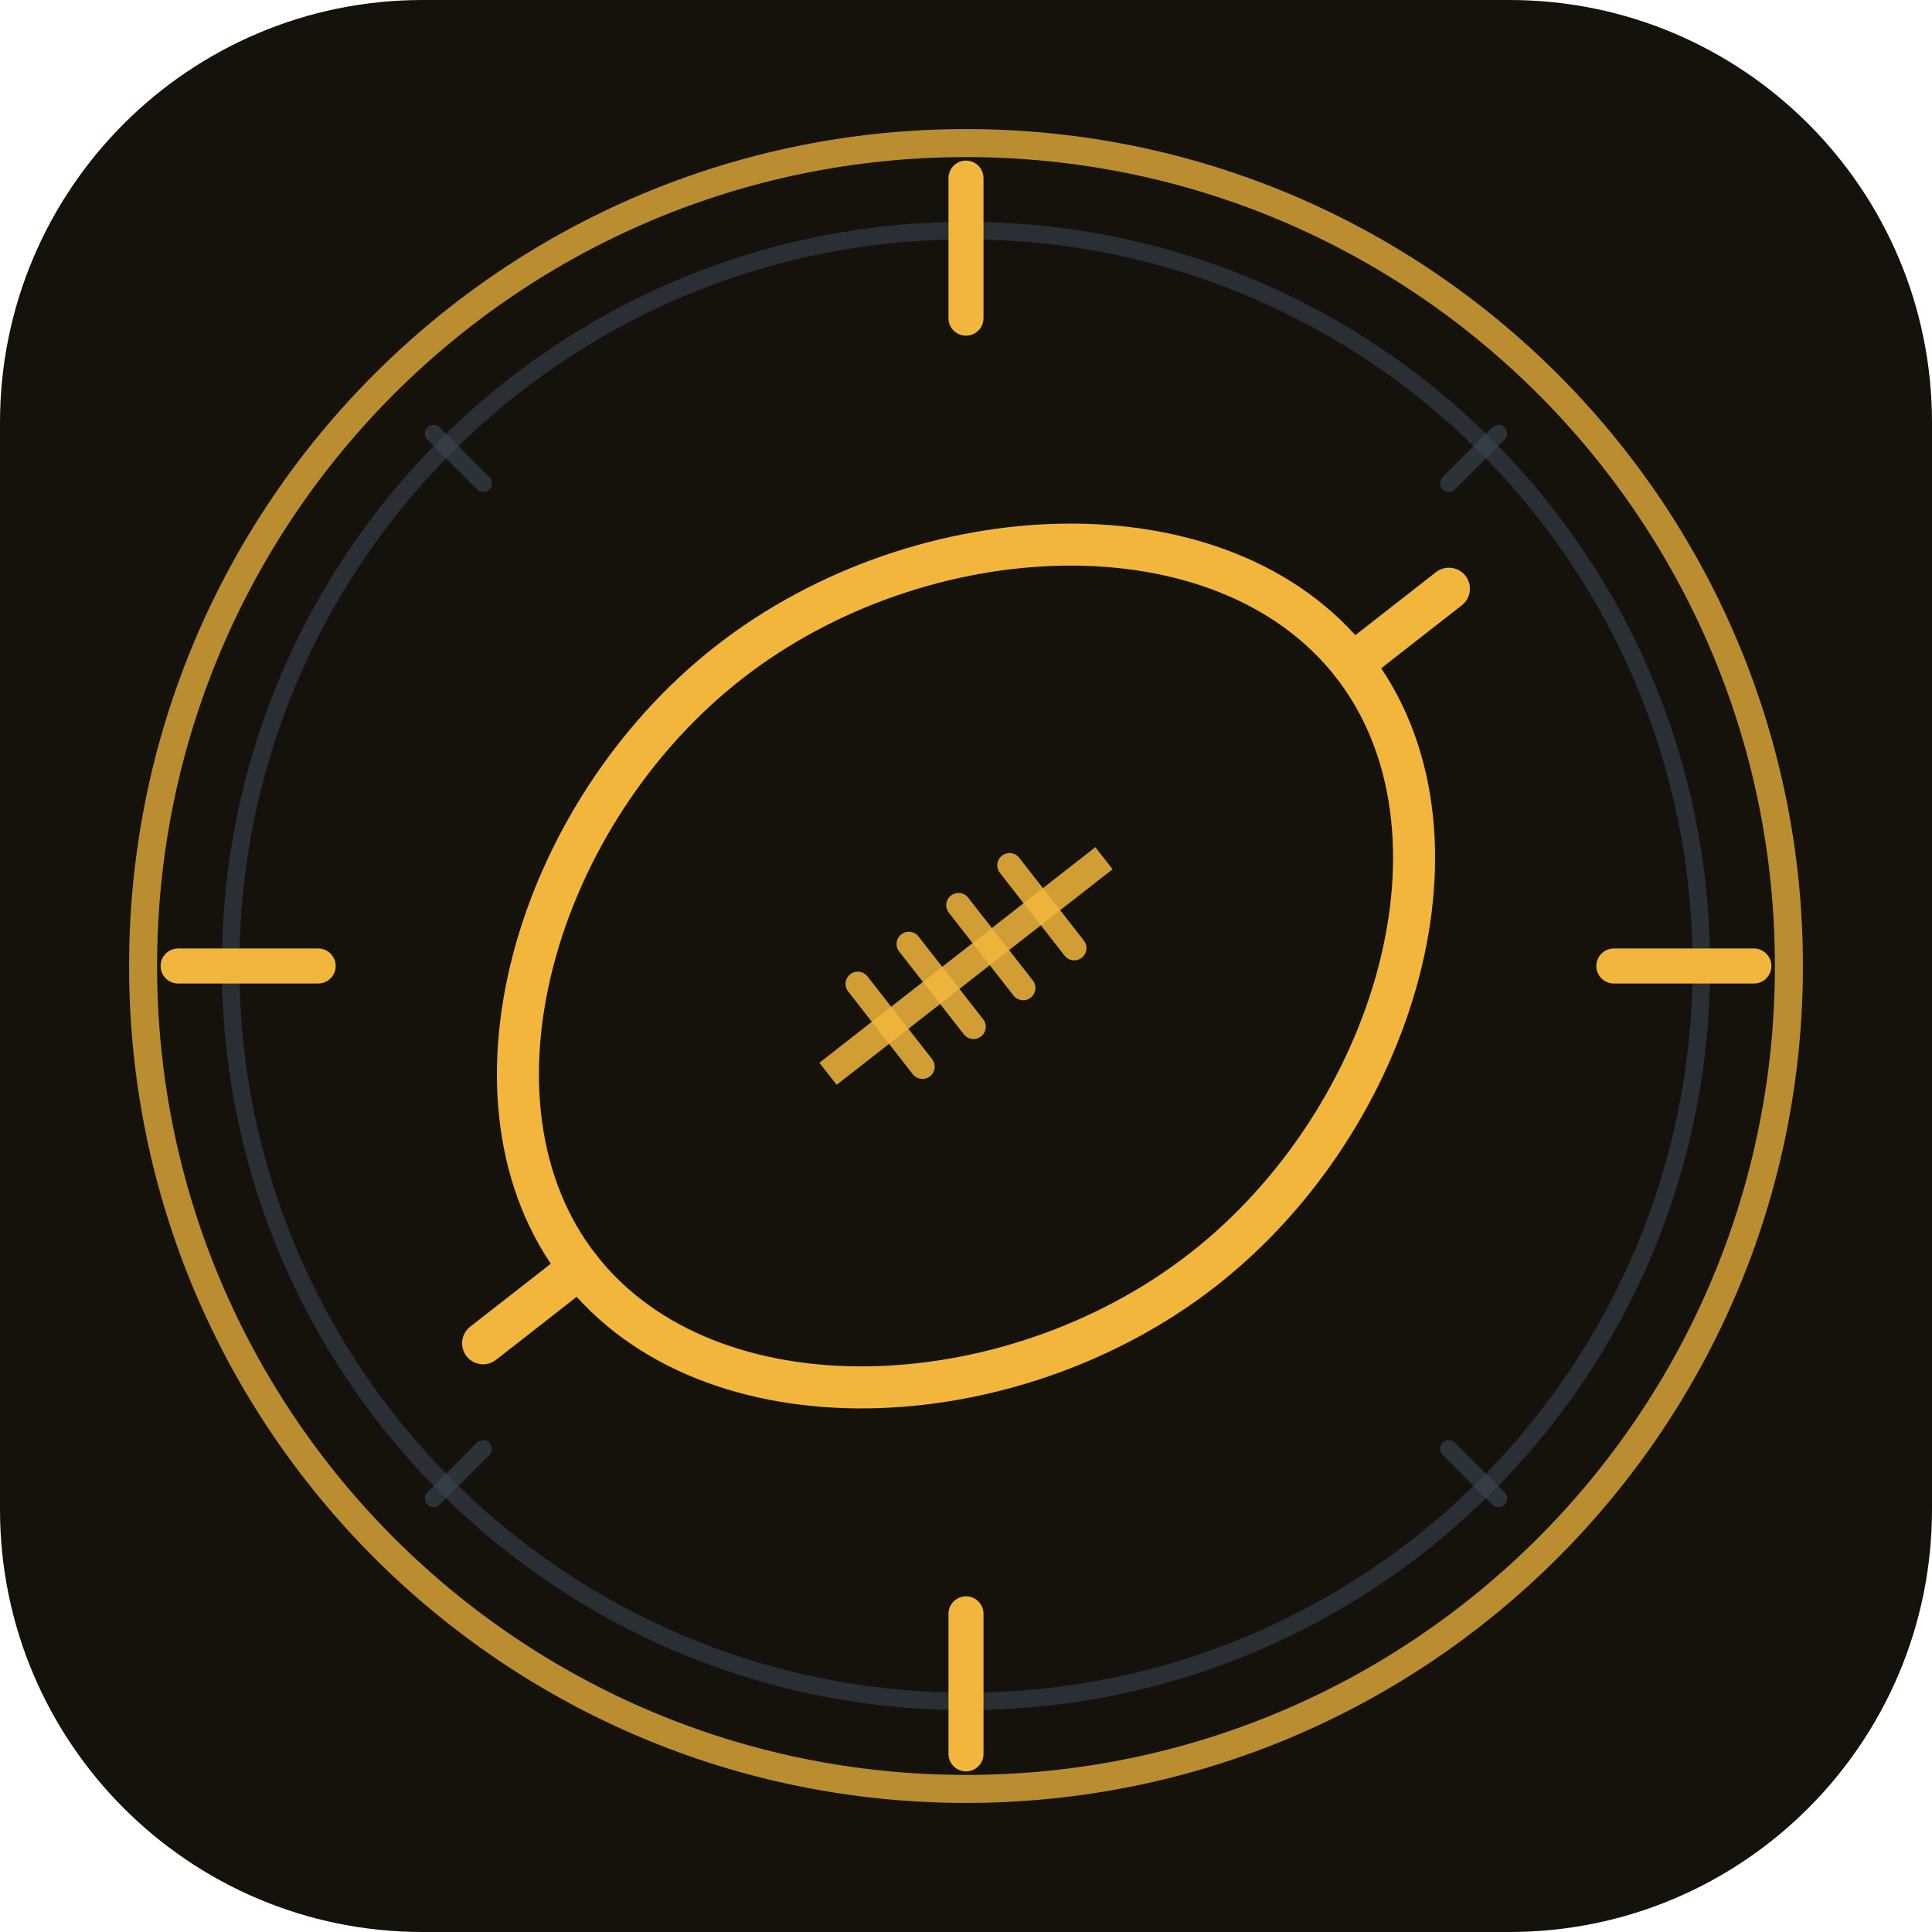
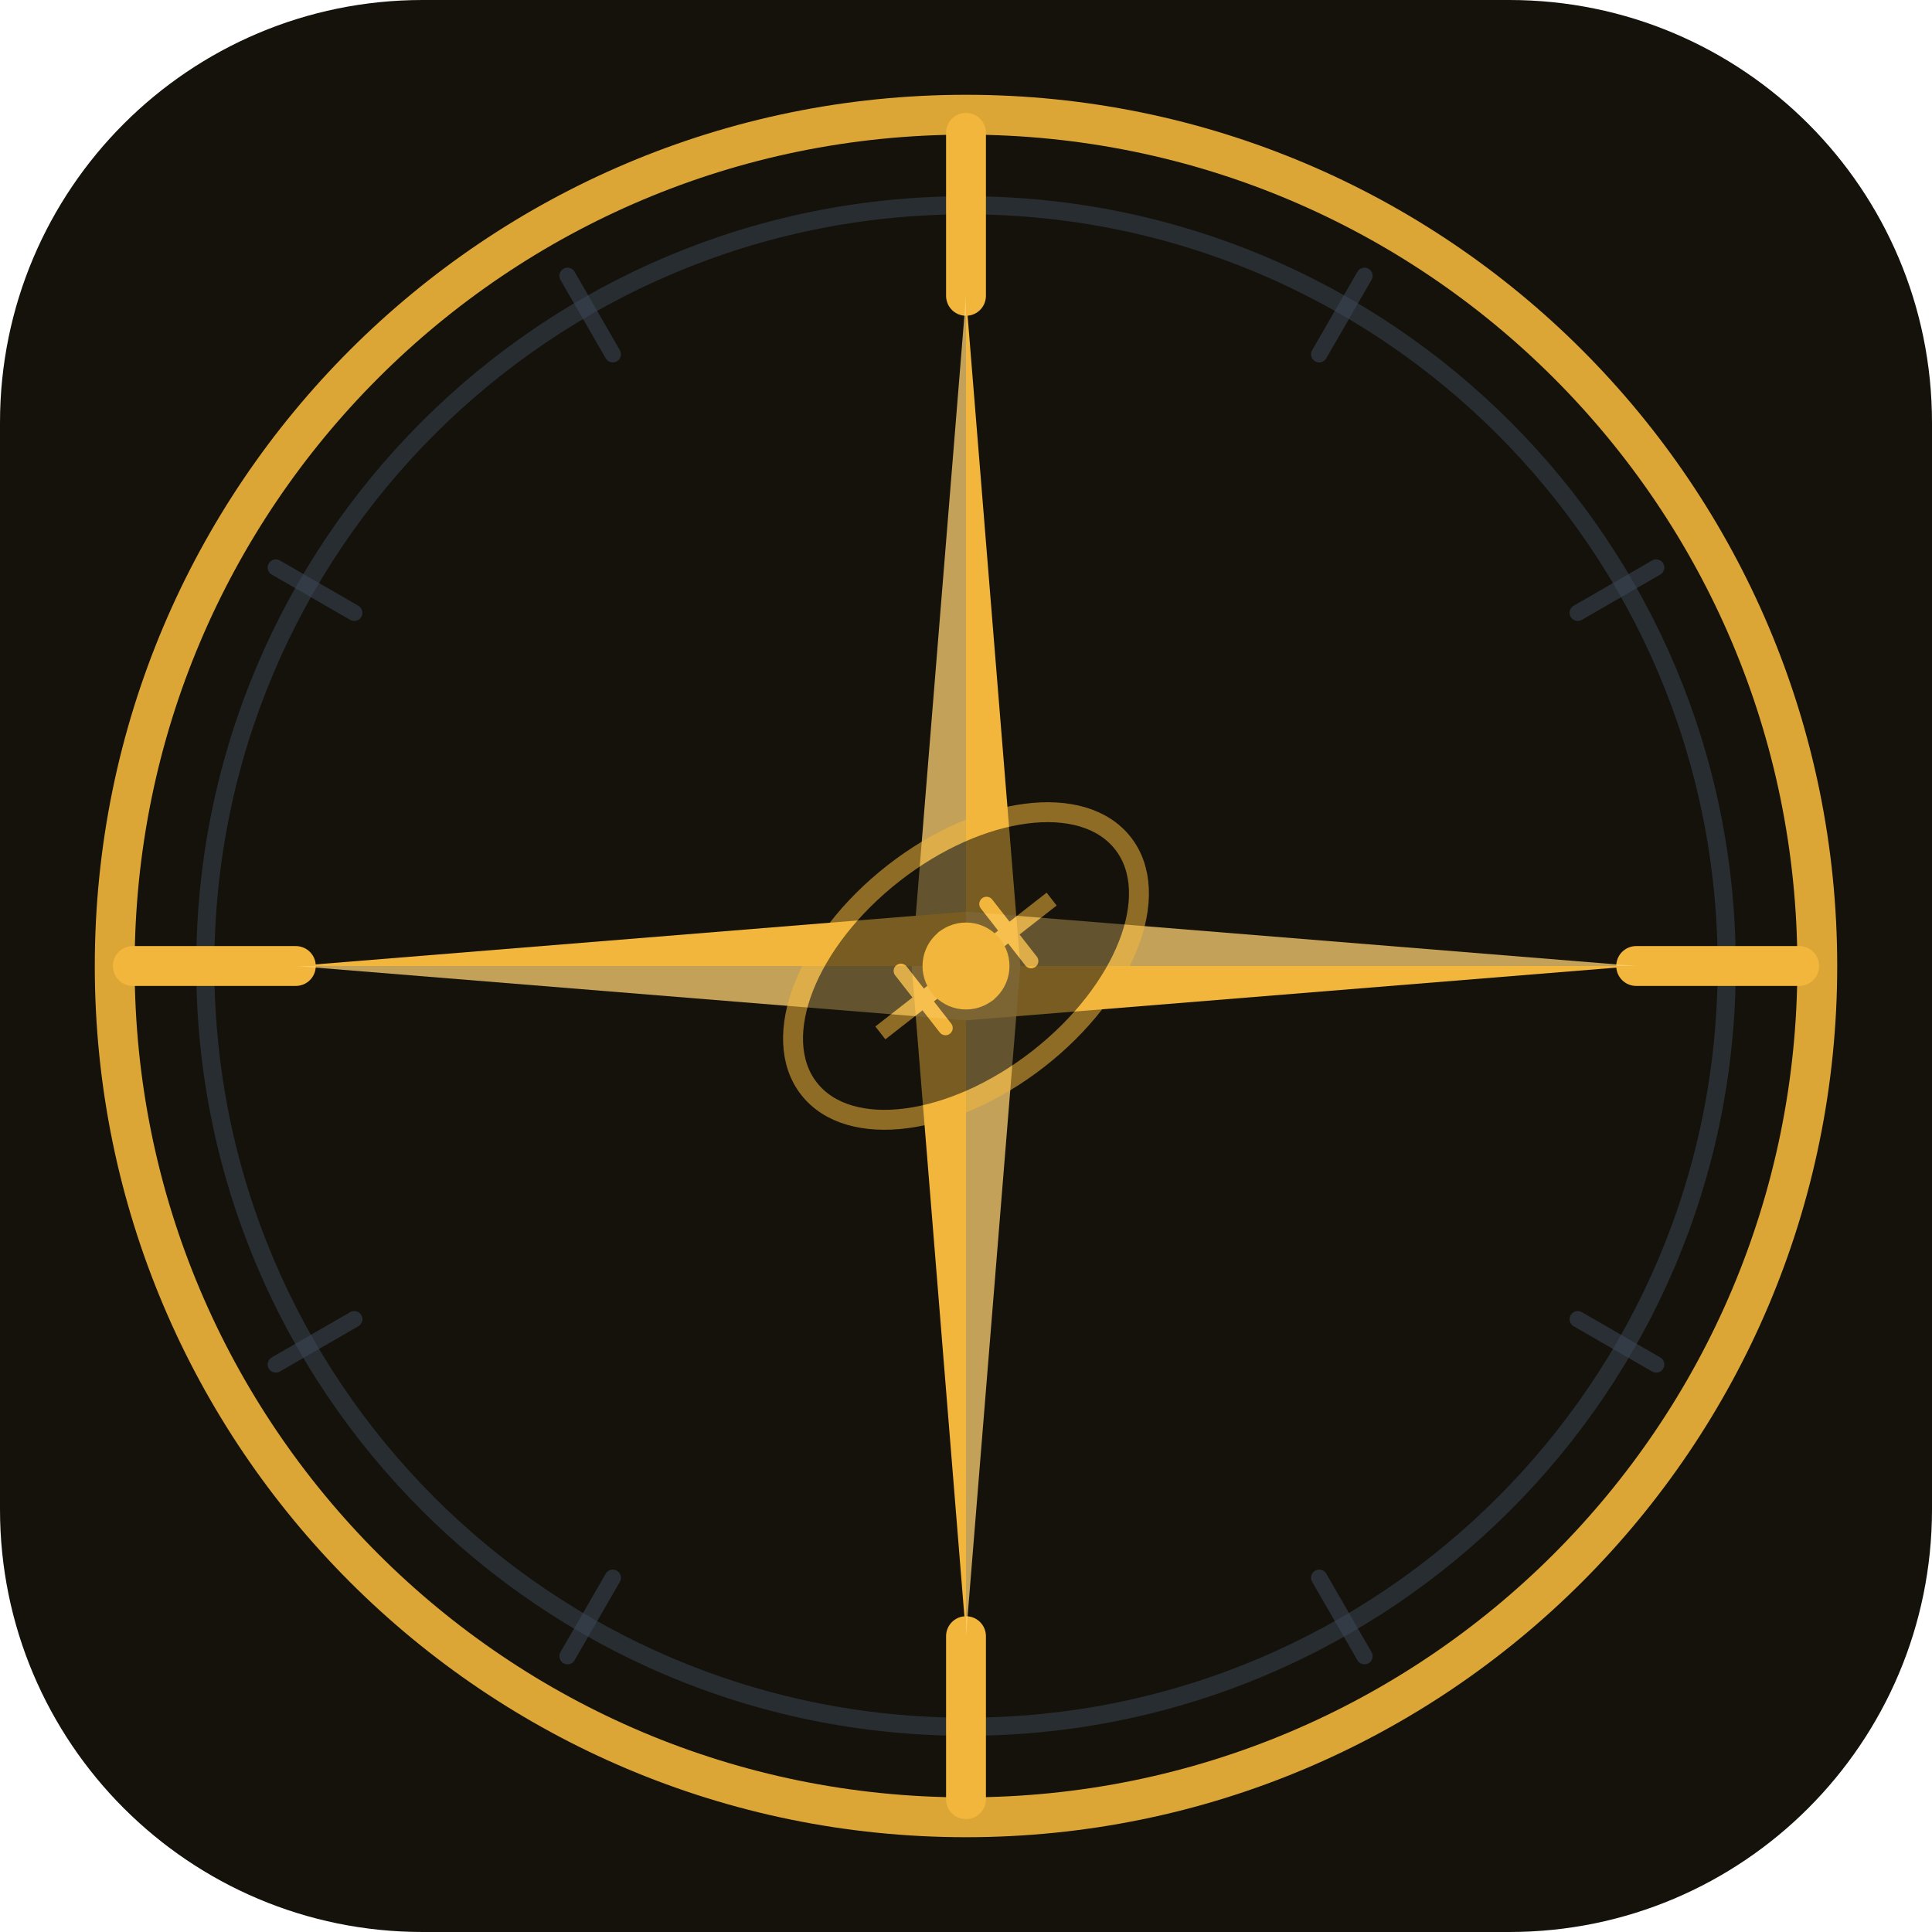
<svg xmlns="http://www.w3.org/2000/svg" viewBox="0 0 64 64" width="64" height="64">
  <rect x="0" y="0" width="64" height="64" rx="14" fill="#14120B" />
-   <g transform="translate(32,32) scale(0.58) translate(-50,-50)">
-     <circle cx="50" cy="50" r="47" fill="none" stroke="#F2B63C" stroke-width="1.6" opacity="0.75" />
-     <circle cx="50" cy="50" r="42" fill="none" stroke="#3A4757" stroke-width="1" opacity="0.55" />
-     <g stroke="#F2B63C" stroke-width="2" stroke-linecap="round">
-       <line x1="50" y1="5" x2="50" y2="13" transform="rotate(0 50 50)" />
-       <line x1="50" y1="5" x2="50" y2="13" transform="rotate(90 50 50)" />
-       <line x1="50" y1="5" x2="50" y2="13" transform="rotate(180 50 50)" />
-       <line x1="50" y1="5" x2="50" y2="13" transform="rotate(270 50 50)" />
+   <g transform="translate(32,32) scale(0.6) translate(-50,-50)">
+     <circle cx="50" cy="50" r="47" fill="none" stroke="#F2B63C" stroke-width="2.2" opacity="0.9" />
+     <circle cx="50" cy="50" r="42" fill="none" stroke="#3A4757" stroke-width="1" opacity="0.5" />
+     <g stroke="#3A4757" stroke-linecap="round" opacity="0.55">
+       <line x1="50" y1="6" x2="50" y2="11" transform="rotate(30 50 50)" stroke-width="0.9" />
+       <line x1="50" y1="6" x2="50" y2="11" transform="rotate(60 50 50)" stroke-width="0.9" />
+       <line x1="50" y1="6" x2="50" y2="11" transform="rotate(120 50 50)" stroke-width="0.9" />
+       <line x1="50" y1="6" x2="50" y2="11" transform="rotate(150 50 50)" stroke-width="0.9" />
+       <line x1="50" y1="6" x2="50" y2="11" transform="rotate(210 50 50)" stroke-width="0.9" />
+       <line x1="50" y1="6" x2="50" y2="11" transform="rotate(240 50 50)" stroke-width="0.9" />
+       <line x1="50" y1="6" x2="50" y2="11" transform="rotate(300 50 50)" stroke-width="0.9" />
+       <line x1="50" y1="6" x2="50" y2="11" transform="rotate(330 50 50)" stroke-width="0.9" />
    </g>
-     <g stroke="#3A4757" stroke-width="1" stroke-linecap="round" opacity="0.6">
-       <line x1="50" y1="7" x2="50" y2="11" transform="rotate(45 50 50)" />
-       <line x1="50" y1="7" x2="50" y2="11" transform="rotate(135 50 50)" />
-       <line x1="50" y1="7" x2="50" y2="11" transform="rotate(225 50 50)" />
-       <line x1="50" y1="7" x2="50" y2="11" transform="rotate(315 50 50)" />
+     <g stroke="#F2B63C" stroke-width="2.2" stroke-linecap="round">
+       <line x1="50" y1="4" x2="50" y2="13" transform="rotate(0 50 50)" />
+       <line x1="50" y1="4" x2="50" y2="13" transform="rotate(90 50 50)" />
+       <line x1="50" y1="4" x2="50" y2="13" transform="rotate(180 50 50)" />
+       <line x1="50" y1="4" x2="50" y2="13" transform="rotate(270 50 50)" />
    </g>
-     <g transform="rotate(-38 50 50)">
-       <path d="M50 28 C64 28 78 38 78 50 C78 62 64 72 50 72 C36 72 22 62 22 50 C22 38 36 28 50 28 Z" fill="none" stroke="#F2B63C" stroke-width="2.4" stroke-linejoin="round" />
-       <path d="M22 50 L15 50 M78 50 L85 50" stroke="#F2B63C" stroke-width="2.4" stroke-linecap="round" />
-       <line x1="40" y1="50" x2="60" y2="50" stroke="#F2B63C" stroke-width="1.6" opacity="0.85" />
-       <line x1="44.5" y1="47" x2="44.5" y2="53" stroke="#F2B63C" stroke-width="1.4" stroke-linecap="round" opacity="0.85" />
-       <line x1="48.2" y1="47" x2="48.2" y2="53" stroke="#F2B63C" stroke-width="1.4" stroke-linecap="round" opacity="0.85" />
-       <line x1="51.8" y1="47" x2="51.8" y2="53" stroke="#F2B63C" stroke-width="1.4" stroke-linecap="round" opacity="0.85" />
-       <line x1="55.5" y1="47" x2="55.5" y2="53" stroke="#F2B63C" stroke-width="1.4" stroke-linecap="round" opacity="0.85" />
+     <g>
+       <polygon points="50,13 53,50 50,50" fill="#F2B63C" transform="rotate(0 50 50)" />
+       <polygon points="50,13 47,50 50,50" fill="#FFD071" opacity="0.75" transform="rotate(0 50 50)" />
+       <polygon points="50,13 53,50 50,50" fill="#F2B63C" transform="rotate(90 50 50)" />
+       <polygon points="50,13 47,50 50,50" fill="#FFD071" opacity="0.75" transform="rotate(90 50 50)" />
+       <polygon points="50,13 53,50 50,50" fill="#F2B63C" transform="rotate(180 50 50)" />
+       <polygon points="50,13 47,50 50,50" fill="#FFD071" opacity="0.75" transform="rotate(180 50 50)" />
+       <polygon points="50,13 53,50 50,50" fill="#F2B63C" transform="rotate(270 50 50)" />
+       <polygon points="50,13 47,50 50,50" fill="#FFD071" opacity="0.75" transform="rotate(270 50 50)" />
    </g>
+     <g transform="rotate(-38 50 50)" opacity="0.55">
+       <ellipse cx="50" cy="50" rx="11" ry="6.5" fill="#14120B" stroke="#F2B63C" stroke-width="1.1" />
+       <line x1="44" y1="50" x2="56" y2="50" stroke="#F2B63C" stroke-width="0.9" />
+       <line x1="47" y1="48" x2="47" y2="52" stroke="#F2B63C" stroke-width="0.8" stroke-linecap="round" />
+       <line x1="50" y1="48" x2="50" y2="52" stroke="#F2B63C" stroke-width="0.8" stroke-linecap="round" />
+       <line x1="53" y1="48" x2="53" y2="52" stroke="#F2B63C" stroke-width="0.8" stroke-linecap="round" />
+     </g>
+     <circle cx="50" cy="50" r="2.4" fill="#F2B63C" />
  </g>
</svg>
